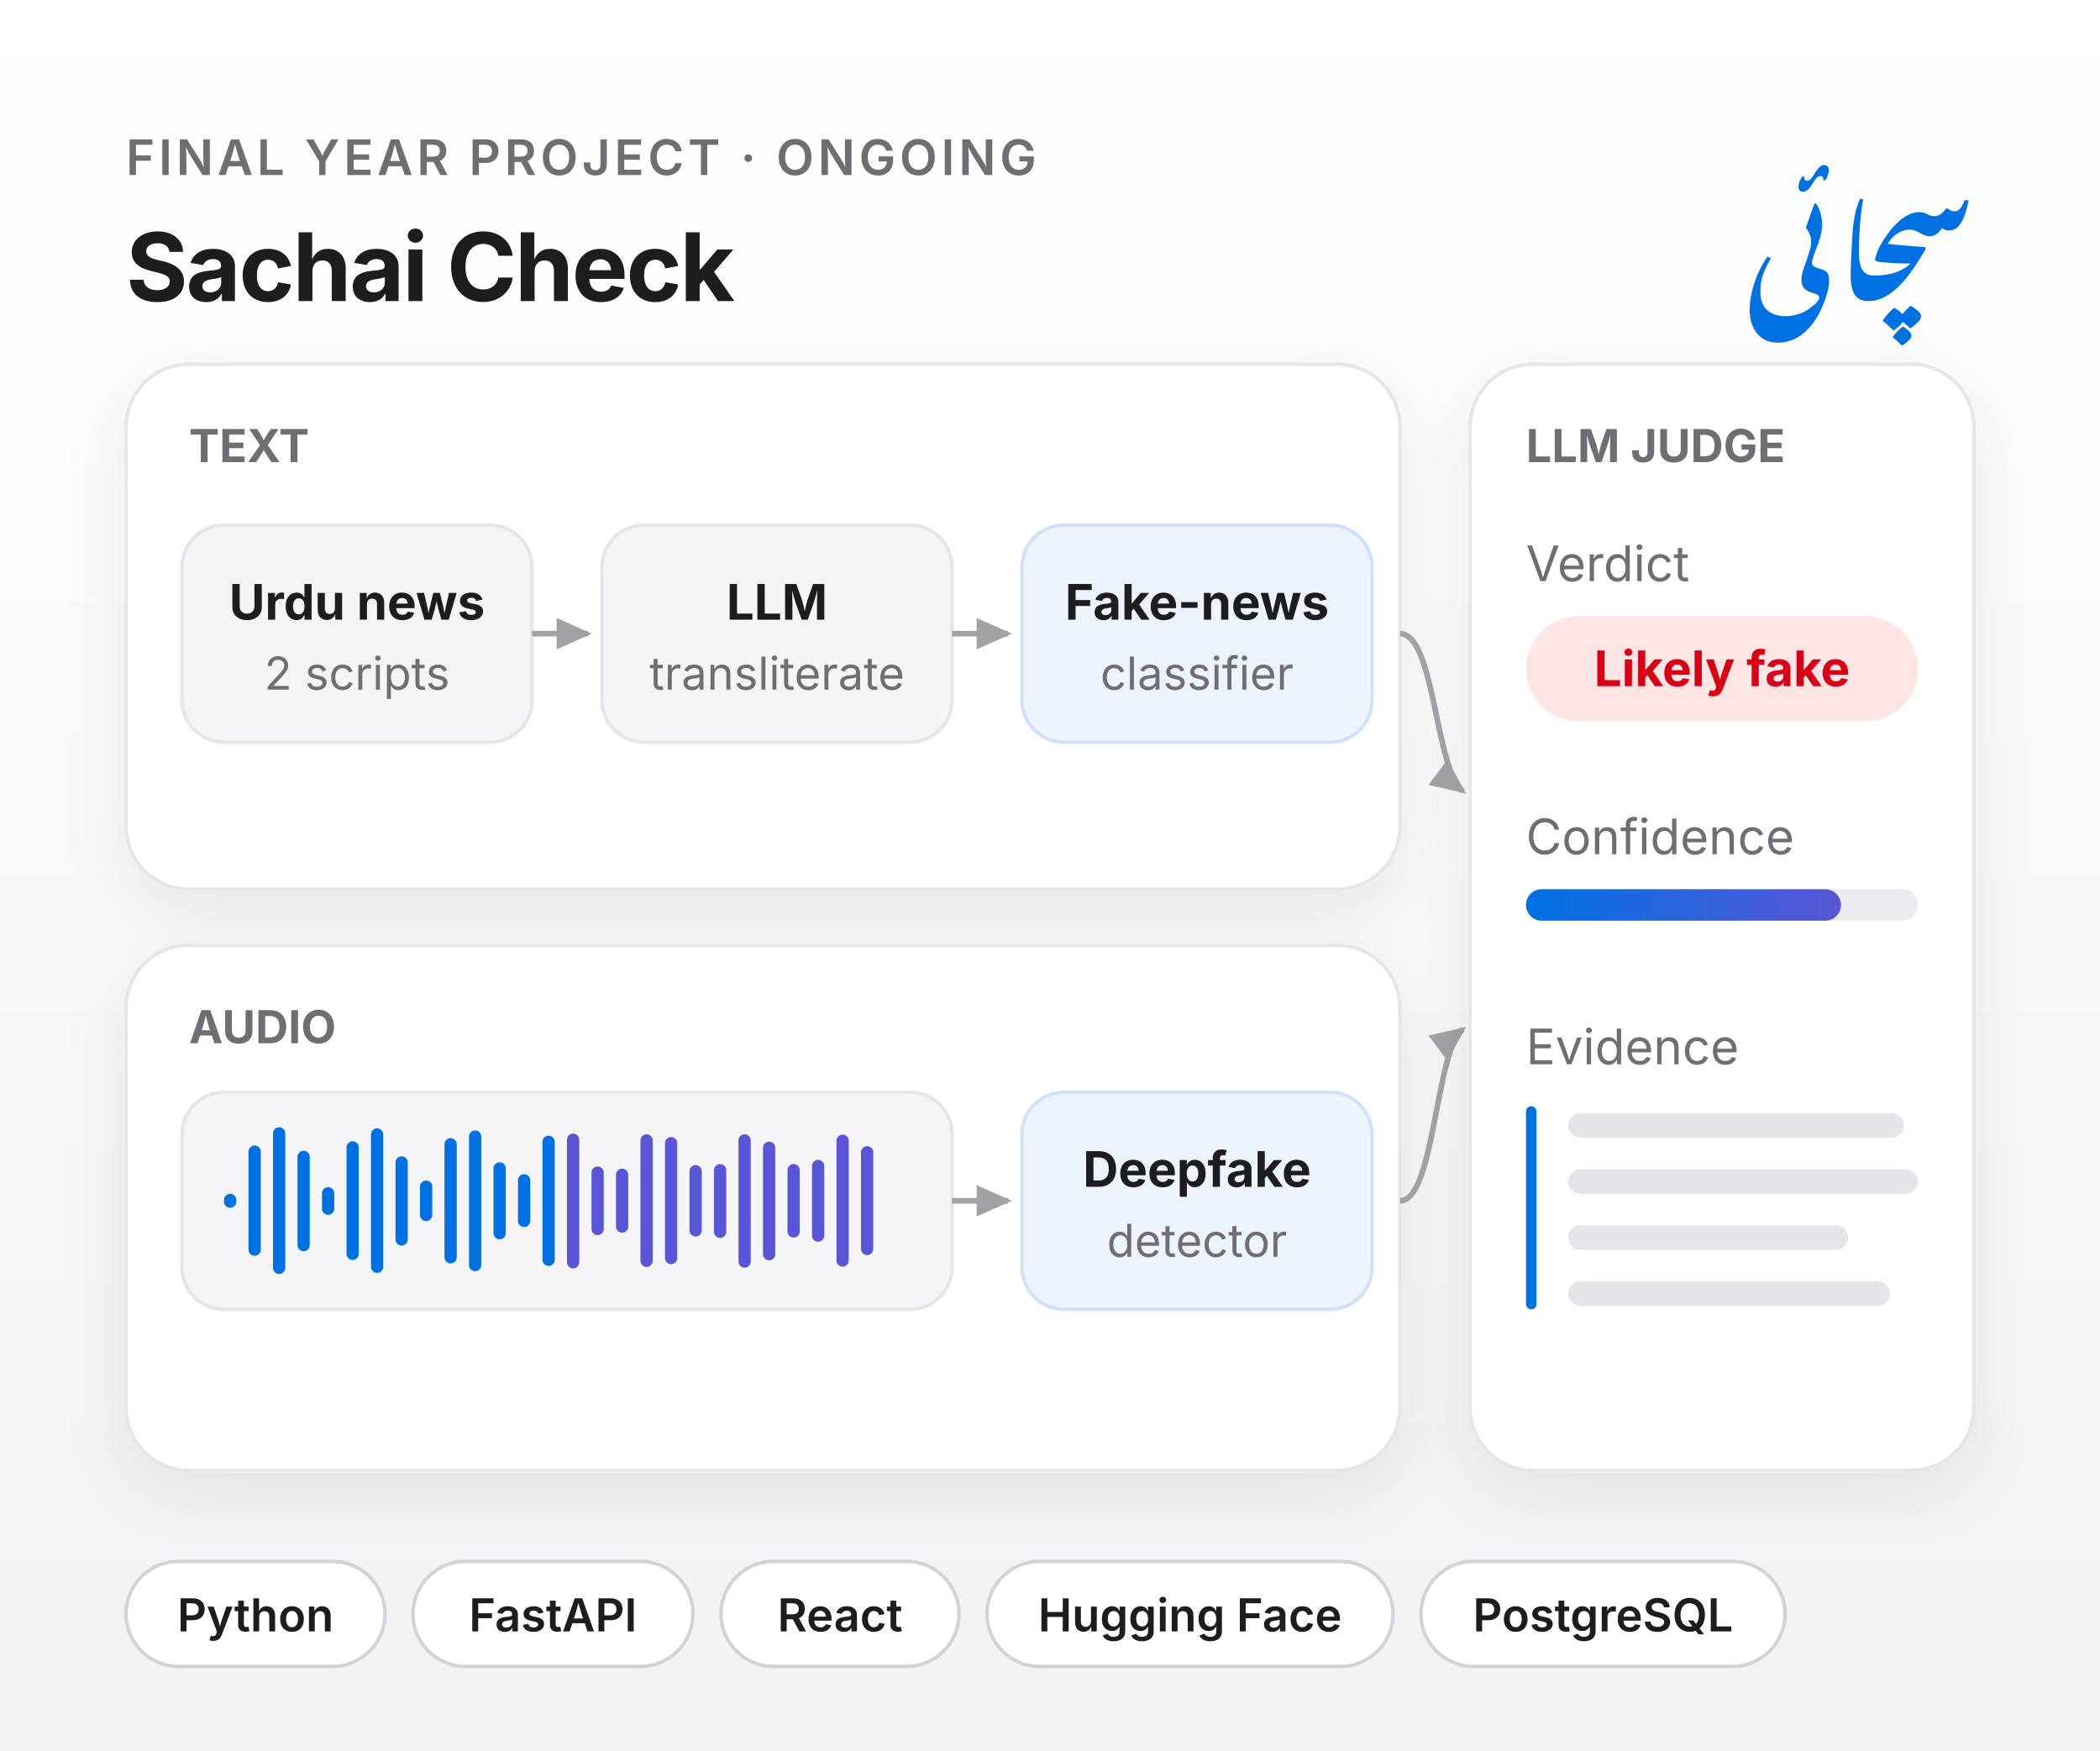
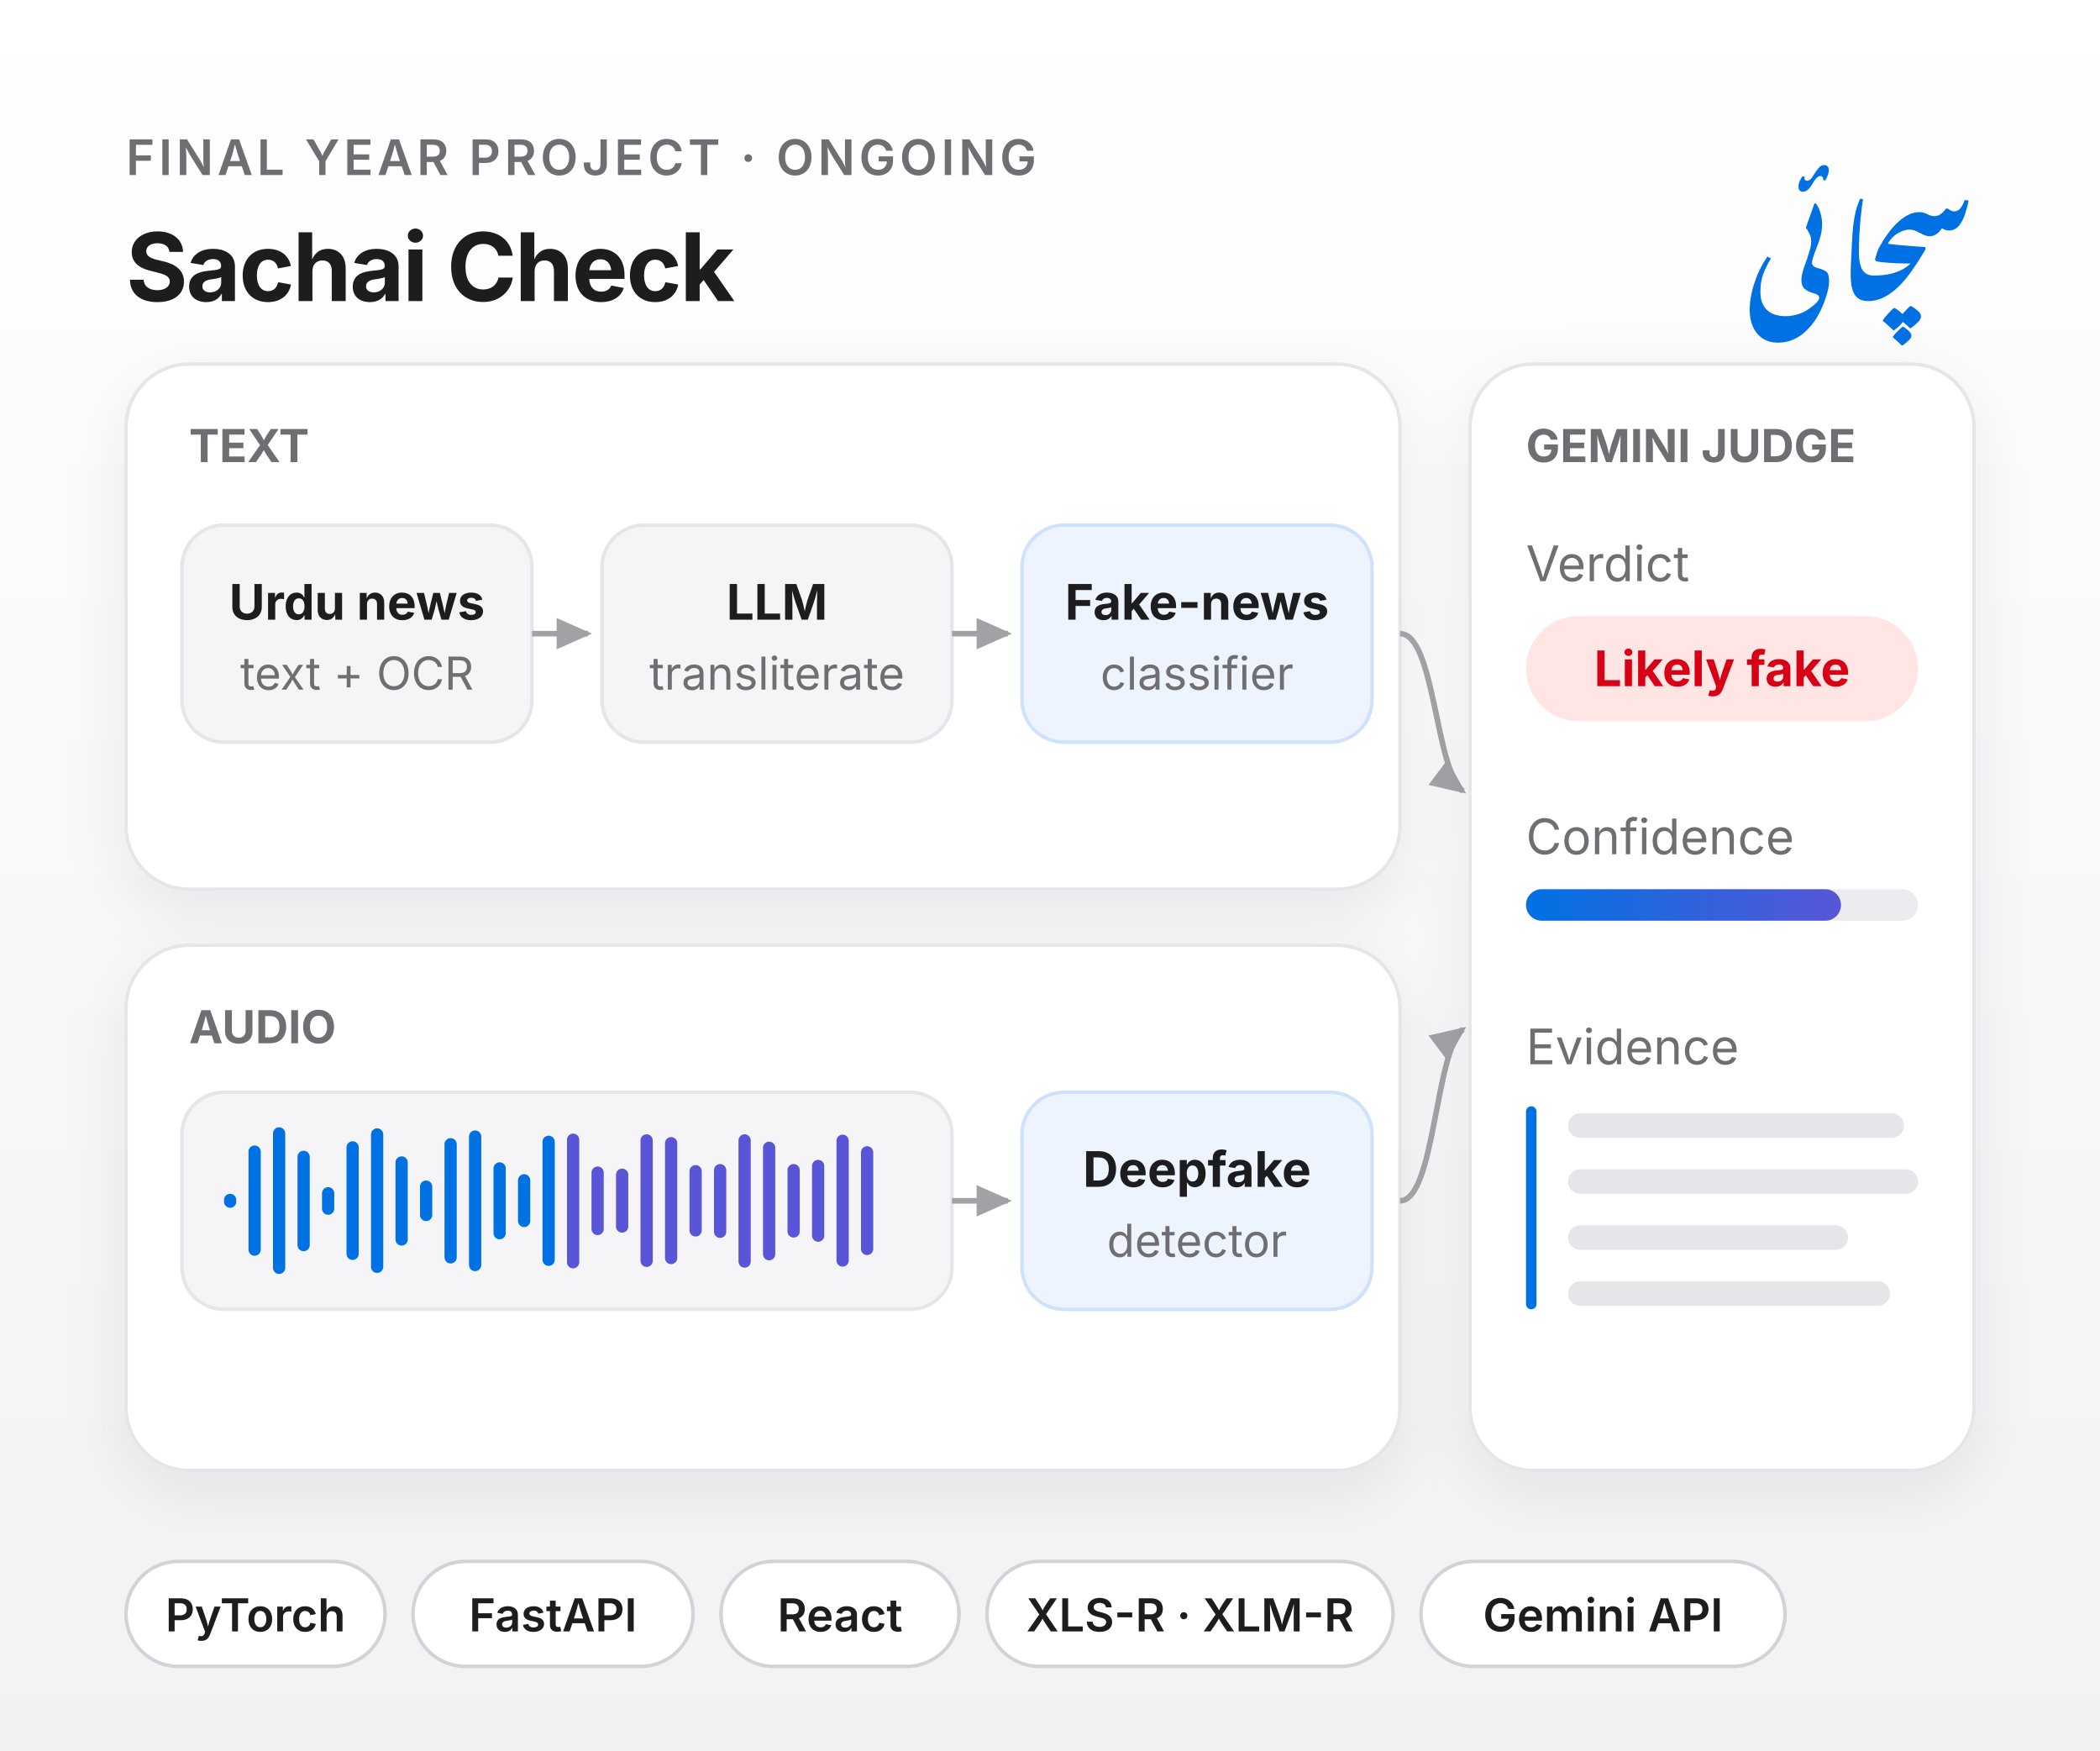
<svg xmlns="http://www.w3.org/2000/svg" viewBox="0 0 600 500" role="img" aria-labelledby="t d">
  <defs>
    <linearGradient id="bg" x1="0" y1="0" x2="0" y2="1">
      <stop offset="0" stop-color="#ffffff" />
      <stop offset="1" stop-color="#f2f2f5" />
    </linearGradient>
    <linearGradient id="accent" x1="0" y1="0" x2="1" y2="0">
      <stop offset="0" stop-color="#0071e3" />
      <stop offset="1" stop-color="#5856d6" />
    </linearGradient>
    <linearGradient id="accentV" x1="0" y1="1" x2="0" y2="0">
      <stop offset="0" stop-color="#0071e3" />
      <stop offset="1" stop-color="#5856d6" />
    </linearGradient>
    <linearGradient id="sun" x1="0" y1="0" x2="1" y2="1">
      <stop offset="0" stop-color="#ff9500" />
      <stop offset="1" stop-color="#ff2d55" />
    </linearGradient>
    <linearGradient id="fresh" x1="0" y1="0" x2="1" y2="1">
      <stop offset="0" stop-color="#34c759" />
      <stop offset="1" stop-color="#30b0c7" />
    </linearGradient>
    <filter id="sh" x="-10%" y="-10%" width="120%" height="130%">
      <feDropShadow dx="0" dy="6" stdDeviation="9" flood-color="#000" flood-opacity="0.07" />
    </filter>
    <marker id="arr" viewBox="0 0 10 10" refX="8" refY="5" markerWidth="7" markerHeight="7" orient="auto">
      <path d="M0 1 L9 5 L0 9 z" fill="#a1a1a6" />
    </marker>
  </defs>
  <style>
  text { font-family: -apple-system, BlinkMacSystemFont, 'SF Pro Display', 'Segoe UI', Inter, Helvetica, Arial, sans-serif; fill: #1d1d1f; }
  .k { font-size: 14px; font-weight: 600; letter-spacing: .08em; fill: #6e6e73; }
  .h { font-size: 27px; font-weight: 700; letter-spacing: -.02em; }
  .s { font-size: 15px; fill: #6e6e73; }
  .b { font-weight: 700; }
  .ur { font-family: 'Noto Nastaliq Urdu', 'Jameel Noori Nastaleeq', 'Segoe UI', Tahoma, serif; }
</style>
  <rect width="600" height="500" fill="url(#bg)" />
  <text x="36" y="50" class="k">FINAL YEAR PROJECT · ONGOING</text>
  <text x="36" y="86" class="h">Sachai Check</text>
  <text x="564" y="86" text-anchor="end" font-size="32" class="ur" style="fill:#0071e3">سچائی</text>
  <rect x="36" y="104" width="364" height="150" rx="18" fill="#ffffff" stroke="#e5e5ea" filter="url(#sh)" />
  <text x="54" y="132" font-size="13" font-weight="700" text-anchor="start" style="fill:#6e6e73">TEXT</text>
  <rect x="52" y="150" width="100" height="62" rx="12" fill="#f5f5f7" stroke="#e5e5ea" />
  <text x="102.0" y="177" font-size="14" font-weight="700" text-anchor="middle" style="fill:#1d1d1f">Urdu news</text>
-   <text x="102.0" y="197" font-size="13" font-weight="400" text-anchor="middle" style="fill:#6e6e73">2 scripts</text>
+   <text x="102.0" y="197" font-size="13" font-weight="400" text-anchor="middle" style="fill:#6e6e73">text + OCR</text>
  <line x1="152" x2="168" y1="181" y2="181" stroke="#a1a1a6" stroke-width="1.6" marker-end="url(#arr)" />
  <rect x="172" y="150" width="100" height="62" rx="12" fill="#f5f5f7" stroke="#e5e5ea" />
  <text x="222.0" y="177" font-size="14" font-weight="700" text-anchor="middle" style="fill:#1d1d1f">LLM</text>
  <text x="222.0" y="197" font-size="13" font-weight="400" text-anchor="middle" style="fill:#6e6e73">transliterate</text>
  <line x1="272" x2="288" y1="181" y2="181" stroke="#a1a1a6" stroke-width="1.6" marker-end="url(#arr)" />
  <rect x="292" y="150" width="100" height="62" rx="12" fill="#eef4fd" stroke="#cfe2fb" />
  <text x="342.0" y="177" font-size="14" font-weight="700" text-anchor="middle" style="fill:#1d1d1f">Fake-news</text>
  <text x="342.0" y="197" font-size="13" font-weight="400" text-anchor="middle" style="fill:#6e6e73">classifier</text>
  <rect x="36" y="270" width="364" height="150" rx="18" fill="#ffffff" stroke="#e5e5ea" filter="url(#sh)" />
  <text x="54" y="298" font-size="13" font-weight="700" text-anchor="start" style="fill:#6e6e73">AUDIO</text>
  <rect x="52" y="312" width="220" height="62" rx="12" fill="#f5f5f7" stroke="#e5e5ea" />
  <rect x="64" y="341.0" width="3.5" height="4.0" rx="1.75" fill="#0071e3" />
  <rect x="71" y="327.2" width="3.5" height="31.5" rx="1.75" fill="#0071e3" />
  <rect x="78" y="322.0" width="3.5" height="41.9" rx="1.75" fill="#0071e3" />
  <rect x="85" y="328.7" width="3.5" height="28.7" rx="1.75" fill="#0071e3" />
  <rect x="92" y="339.1" width="3.5" height="7.9" rx="1.75" fill="#0071e3" />
  <rect x="99" y="326.0" width="3.5" height="33.9" rx="1.75" fill="#0071e3" />
  <rect x="106" y="322.3" width="3.5" height="41.3" rx="1.75" fill="#0071e3" />
  <rect x="113" y="330.3" width="3.5" height="25.5" rx="1.75" fill="#0071e3" />
  <rect x="120" y="337.2" width="3.5" height="11.6" rx="1.75" fill="#0071e3" />
  <rect x="127" y="325.1" width="3.5" height="35.8" rx="1.75" fill="#0071e3" />
  <rect x="134" y="322.9" width="3.5" height="40.2" rx="1.75" fill="#0071e3" />
  <rect x="141" y="332.0" width="3.5" height="22.0" rx="1.75" fill="#0071e3" />
  <rect x="148" y="335.4" width="3.5" height="15.1" rx="1.75" fill="#0071e3" />
  <rect x="155" y="324.4" width="3.5" height="37.2" rx="1.75" fill="#0071e3" />
  <rect x="162" y="323.8" width="3.5" height="38.5" rx="1.75" fill="#5856d6" />
  <rect x="169" y="333.2" width="3.5" height="19.6" rx="1.75" fill="#5856d6" />
  <rect x="176" y="333.8" width="3.5" height="18.3" rx="1.75" fill="#5856d6" />
  <rect x="183" y="324.0" width="3.5" height="37.9" rx="1.75" fill="#5856d6" />
  <rect x="190" y="324.8" width="3.5" height="36.3" rx="1.75" fill="#5856d6" />
  <rect x="197" y="332.8" width="3.5" height="20.4" rx="1.75" fill="#5856d6" />
  <rect x="204" y="332.5" width="3.5" height="21.1" rx="1.75" fill="#5856d6" />
  <rect x="211" y="324.0" width="3.5" height="38.1" rx="1.75" fill="#5856d6" />
  <rect x="218" y="326.1" width="3.5" height="33.9" rx="1.75" fill="#5856d6" />
  <rect x="225" y="332.5" width="3.5" height="21.0" rx="1.75" fill="#5856d6" />
  <rect x="232" y="331.3" width="3.5" height="23.4" rx="1.75" fill="#5856d6" />
  <rect x="239" y="324.1" width="3.5" height="37.7" rx="1.75" fill="#5856d6" />
  <rect x="246" y="327.4" width="3.5" height="31.1" rx="1.75" fill="#5856d6" />
  <line x1="272" x2="288" y1="343" y2="343" stroke="#a1a1a6" stroke-width="1.6" marker-end="url(#arr)" />
  <rect x="292" y="312" width="100" height="62" rx="12" fill="#eef4fd" stroke="#cfe2fb" />
  <text x="342.0" y="339" font-size="14" font-weight="700" text-anchor="middle" style="fill:#1d1d1f">Deepfake</text>
  <text x="342.0" y="359" font-size="13" font-weight="400" text-anchor="middle" style="fill:#6e6e73">detector</text>
  <path d="M400 181 C410 181 410 220 418 226" stroke="#a1a1a6" stroke-width="1.6" fill="none" marker-end="url(#arr)" />
  <path d="M400 343 C410 343 410 300 418 294" stroke="#a1a1a6" stroke-width="1.6" fill="none" marker-end="url(#arr)" />
  <rect x="420" y="104" width="144" height="316" rx="18" fill="#ffffff" stroke="#e5e5ea" filter="url(#sh)" />
-   <text x="436" y="132" font-size="13" font-weight="700" text-anchor="start" style="fill:#6e6e73">LLM JUDGE</text>
+   <text x="436" y="132" font-size="13" font-weight="700" text-anchor="start" style="fill:#6e6e73">GEMINI JUDGE</text>
  <text x="436" y="166" font-size="14" font-weight="400" text-anchor="start" style="fill:#6e6e73">Verdict</text>
  <rect x="436" y="176" width="112" height="30" rx="15" fill="#ffe5e3" />
  <text x="492" y="196" font-size="14" font-weight="700" text-anchor="middle" style="fill:#d70015">Likely fake</text>
  <text x="436" y="244" font-size="14" font-weight="400" text-anchor="start" style="fill:#6e6e73">Confidence</text>
  <rect x="436" y="254" width="112" height="9" rx="4.5" fill="#ececf0" />
  <rect x="436" y="254" width="90" height="9" rx="4.5" fill="url(#accent)" />
  <text x="436" y="304" font-size="14" font-weight="400" text-anchor="start" style="fill:#6e6e73">Evidence</text>
  <rect x="436" y="316" width="3" height="58" rx="1.5" fill="#0071e3" />
  <rect x="448" y="318" width="96" height="7" rx="3.5" fill="#e5e5ea" />
  <rect x="448" y="334" width="100" height="7" rx="3.5" fill="#e5e5ea" />
  <rect x="448" y="350" width="80" height="7" rx="3.5" fill="#e5e5ea" />
  <rect x="448" y="366" width="92" height="7" rx="3.5" fill="#e5e5ea" />
  <rect x="36" y="446" width="74" height="30" rx="15" fill="#fff" stroke="#d2d2d7" />
-   <text x="73.0" y="466" font-size="13" font-weight="600" text-anchor="middle" style="fill:#1d1d1f">Python</text>
+   <text x="73.0" y="466" font-size="13" font-weight="600" text-anchor="middle" style="fill:#1d1d1f">PyTorch</text>
  <rect x="118" y="446" width="80" height="30" rx="15" fill="#fff" stroke="#d2d2d7" />
  <text x="158.0" y="466" font-size="13" font-weight="600" text-anchor="middle" style="fill:#1d1d1f">FastAPI</text>
  <rect x="206" y="446" width="68" height="30" rx="15" fill="#fff" stroke="#d2d2d7" />
  <text x="240.0" y="466" font-size="13" font-weight="600" text-anchor="middle" style="fill:#1d1d1f">React</text>
  <rect x="282" y="446" width="116" height="30" rx="15" fill="#fff" stroke="#d2d2d7" />
-   <text x="340.0" y="466" font-size="13" font-weight="600" text-anchor="middle" style="fill:#1d1d1f">Hugging Face</text>
+   <text x="340.0" y="466" font-size="13" font-weight="600" text-anchor="middle" style="fill:#1d1d1f">XLS-R · XLM-R</text>
  <rect x="406" y="446" width="104" height="30" rx="15" fill="#fff" stroke="#d2d2d7" />
-   <text x="458.0" y="466" font-size="13" font-weight="600" text-anchor="middle" style="fill:#1d1d1f">PostgreSQL</text>
+   <text x="458.0" y="466" font-size="13" font-weight="600" text-anchor="middle" style="fill:#1d1d1f">Gemini API</text>
</svg>
